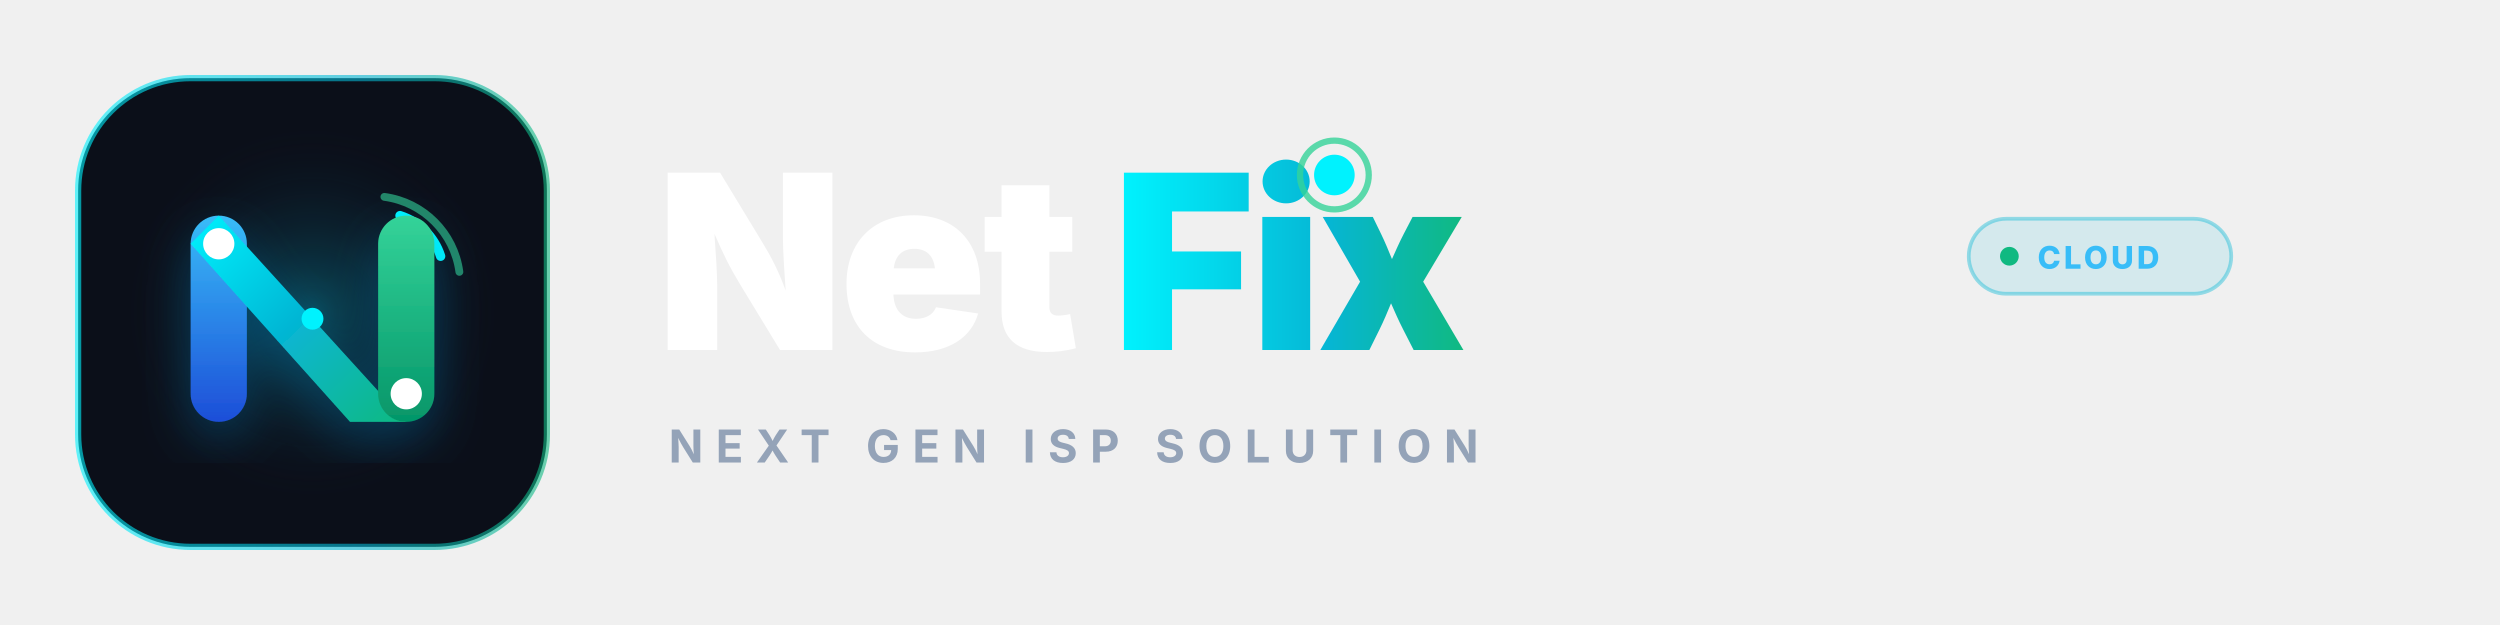
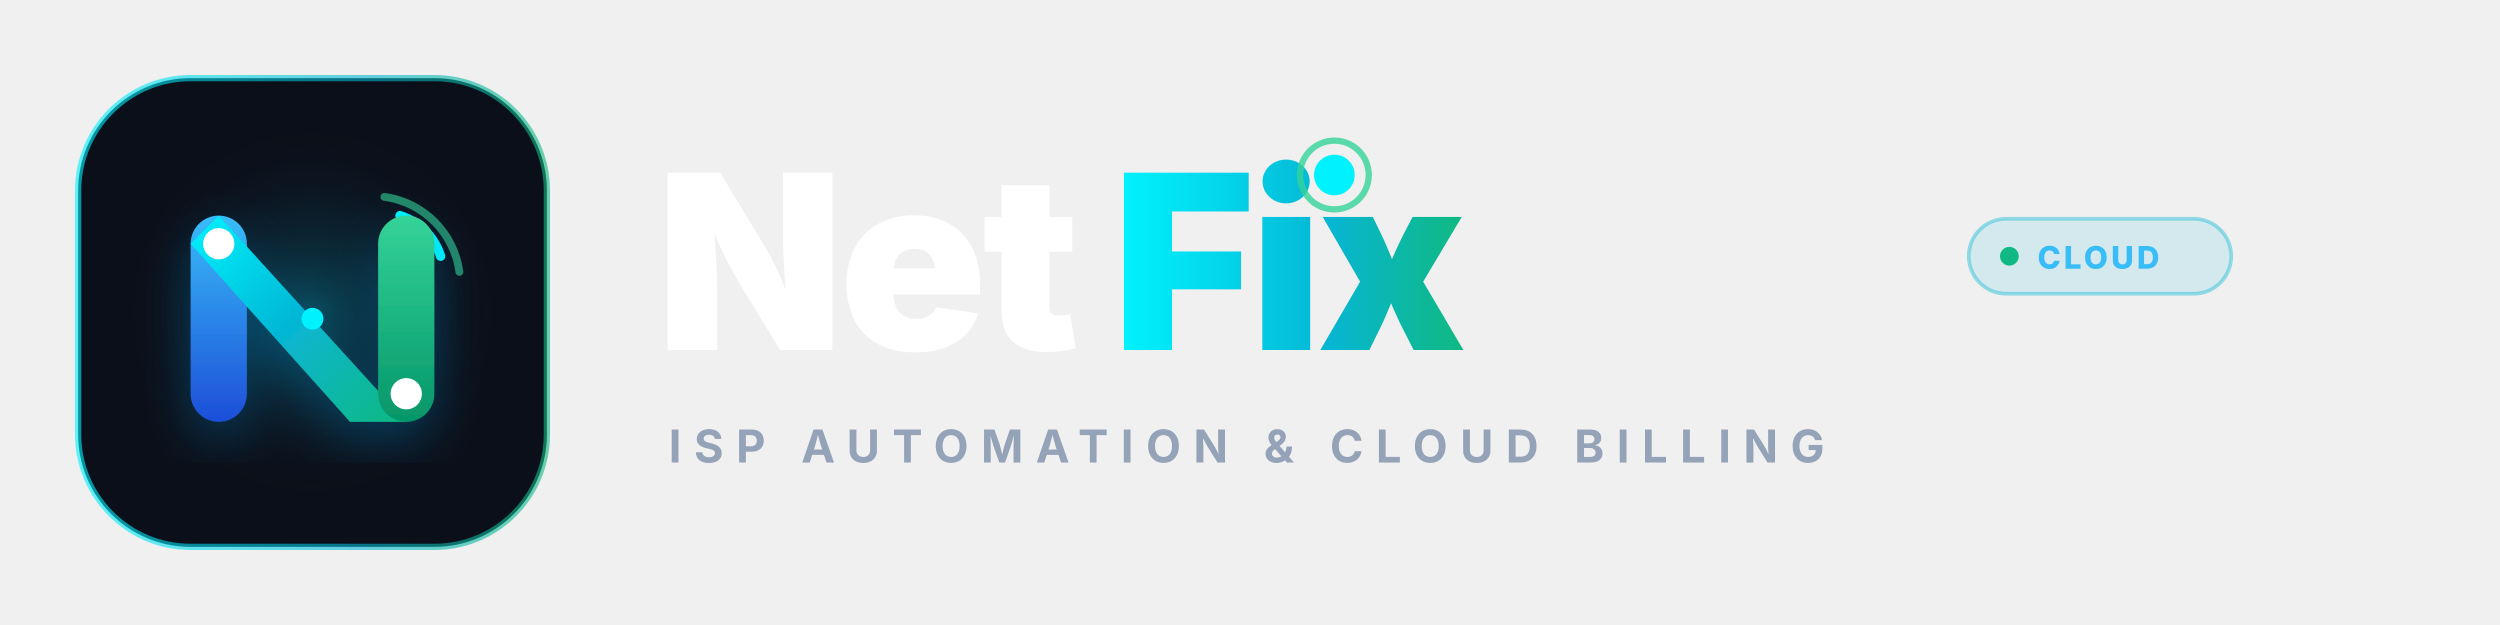
<svg xmlns="http://www.w3.org/2000/svg" viewBox="0 0 800 200" width="100%" height="100%">
  <defs>
    <linearGradient id="univLeftPillar" x1="0%" y1="0%" x2="0%" y2="100%">
      <stop offset="0%" stop-color="#38BDF8" />
      <stop offset="100%" stop-color="#1D4ED8" />
    </linearGradient>
    <linearGradient id="univBeam" x1="0%" y1="0%" x2="100%" y2="100%">
      <stop offset="0%" stop-color="#00F2FE" />
      <stop offset="50%" stop-color="#06B6D4" />
      <stop offset="100%" stop-color="#10B981" />
    </linearGradient>
    <linearGradient id="univRightPillar" x1="0%" y1="100%" x2="0%" y2="0%">
      <stop offset="0%" stop-color="#059669" />
      <stop offset="100%" stop-color="#34D399" />
    </linearGradient>
    <linearGradient id="univFixGrad" x1="0%" y1="0%" x2="100%" y2="0%">
      <stop offset="0%" stop-color="#00F2FE" />
      <stop offset="60%" stop-color="#06B6D4" />
      <stop offset="100%" stop-color="#10B981" />
    </linearGradient>
    <radialGradient id="univIconGlow" cx="50%" cy="50%" r="50%">
      <stop offset="0%" stop-color="rgba(6, 182, 212, 0.35)" />
      <stop offset="100%" stop-color="rgba(15, 23, 42, 0)" />
    </radialGradient>
    <filter id="univLogoShadow" x="-20%" y="-20%" width="140%" height="140%">
      <feDropShadow dx="0" dy="6" stdDeviation="8" flood-color="#0284C7" flood-opacity="0.35" />
    </filter>
  </defs>
  <style>
    .font-brand {
      font-family: 'Inter', system-ui, -apple-system, BlinkMacSystemFont, "Segoe UI", Roboto, sans-serif;
    }
  </style>
  <g transform="translate(25, 25)">
    <rect x="0" y="0" width="150" height="150" rx="36" ry="36" fill="#0B0F19" stroke="url(#univFixGrad)" stroke-width="2" stroke-opacity="0.6" />
    <circle cx="75" cy="75" r="60" fill="url(#univIconGlow)" />
    <path d="M 98 38 A 28 28 0 0 1 122 62" fill="none" stroke="#34D399" stroke-width="2.5" stroke-linecap="round" opacity="0.6" />
    <path d="M 103 44 A 20 20 0 0 1 116 57" fill="none" stroke="#00F2FE" stroke-width="3" stroke-linecap="round" />
    <g filter="url(#univLogoShadow)">
      <rect x="36" y="44" width="18" height="66" rx="9" fill="url(#univLeftPillar)" />
      <path d="M 45 44 L 105 110 L 87 110 L 36 53 Z" fill="url(#univBeam)" />
      <rect x="96" y="44" width="18" height="66" rx="9" fill="url(#univRightPillar)" />
    </g>
    <circle cx="45" cy="53" r="5" fill="#FFFFFF" />
    <circle cx="105" cy="101" r="5" fill="#FFFFFF" />
    <circle cx="75" cy="77" r="3.5" fill="#00F2FE" />
  </g>
  <g class="font-brand" transform="translate(210, 0)">
    <text x="0" y="112" font-size="78" font-weight="900" fill="#FFFFFF" letter-spacing="-1.5">Net</text>
    <text x="146" y="112" font-size="78" font-weight="900" fill="url(#univFixGrad)" letter-spacing="-1.5">Fix</text>
    <circle cx="217" cy="56" r="6.5" fill="#00F2FE" />
    <circle cx="217" cy="56" r="11" fill="none" stroke="#34D399" stroke-width="2" opacity="0.8" />
    <text x="4" y="148" font-size="14.5" font-weight="700" fill="#94A3B8" letter-spacing="4" text-transform="uppercase">
-       NEXT GEN ISP SOLUTION
+       ISP AUTOMATION &amp; CLOUD BILLING
    </text>
    <rect x="420" y="70" width="84" height="24" rx="12" ry="12" fill="rgba(6, 182, 212, 0.12)" stroke="#06B6D4" stroke-width="1.2" stroke-opacity="0.4" />
    <circle cx="433" cy="82" r="3" fill="#10B981" />
    <text x="442" y="86" font-size="10" font-weight="800" fill="#38BDF8" letter-spacing="1">CLOUD</text>
  </g>
</svg>
